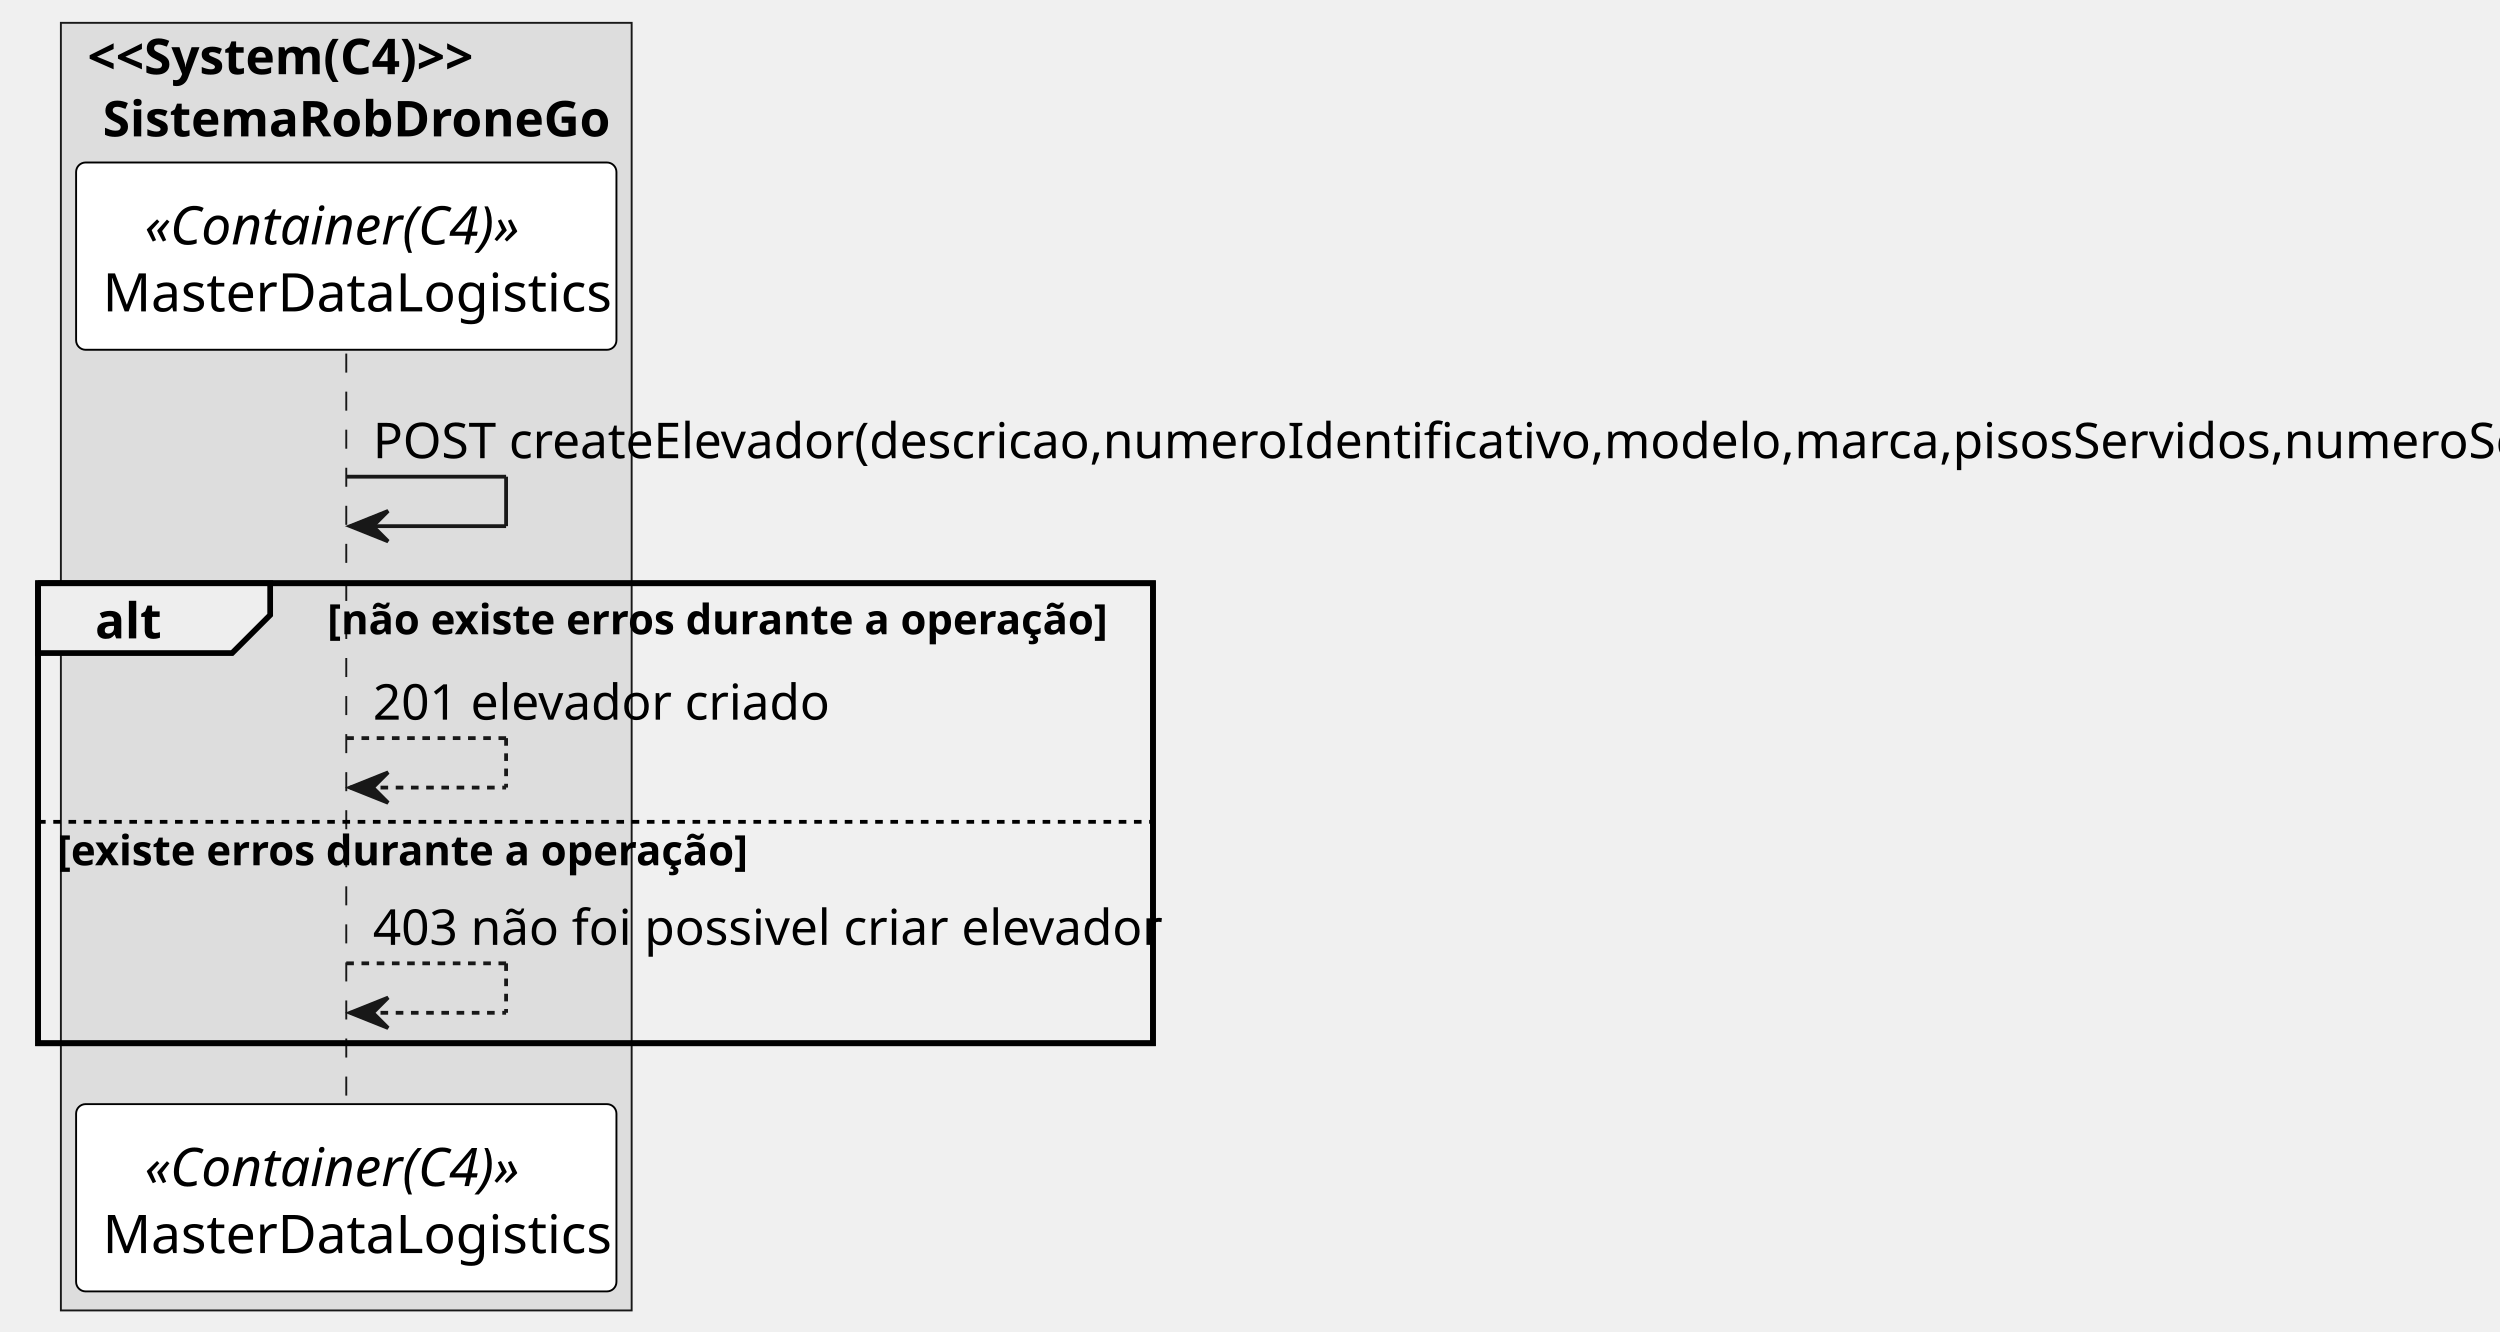
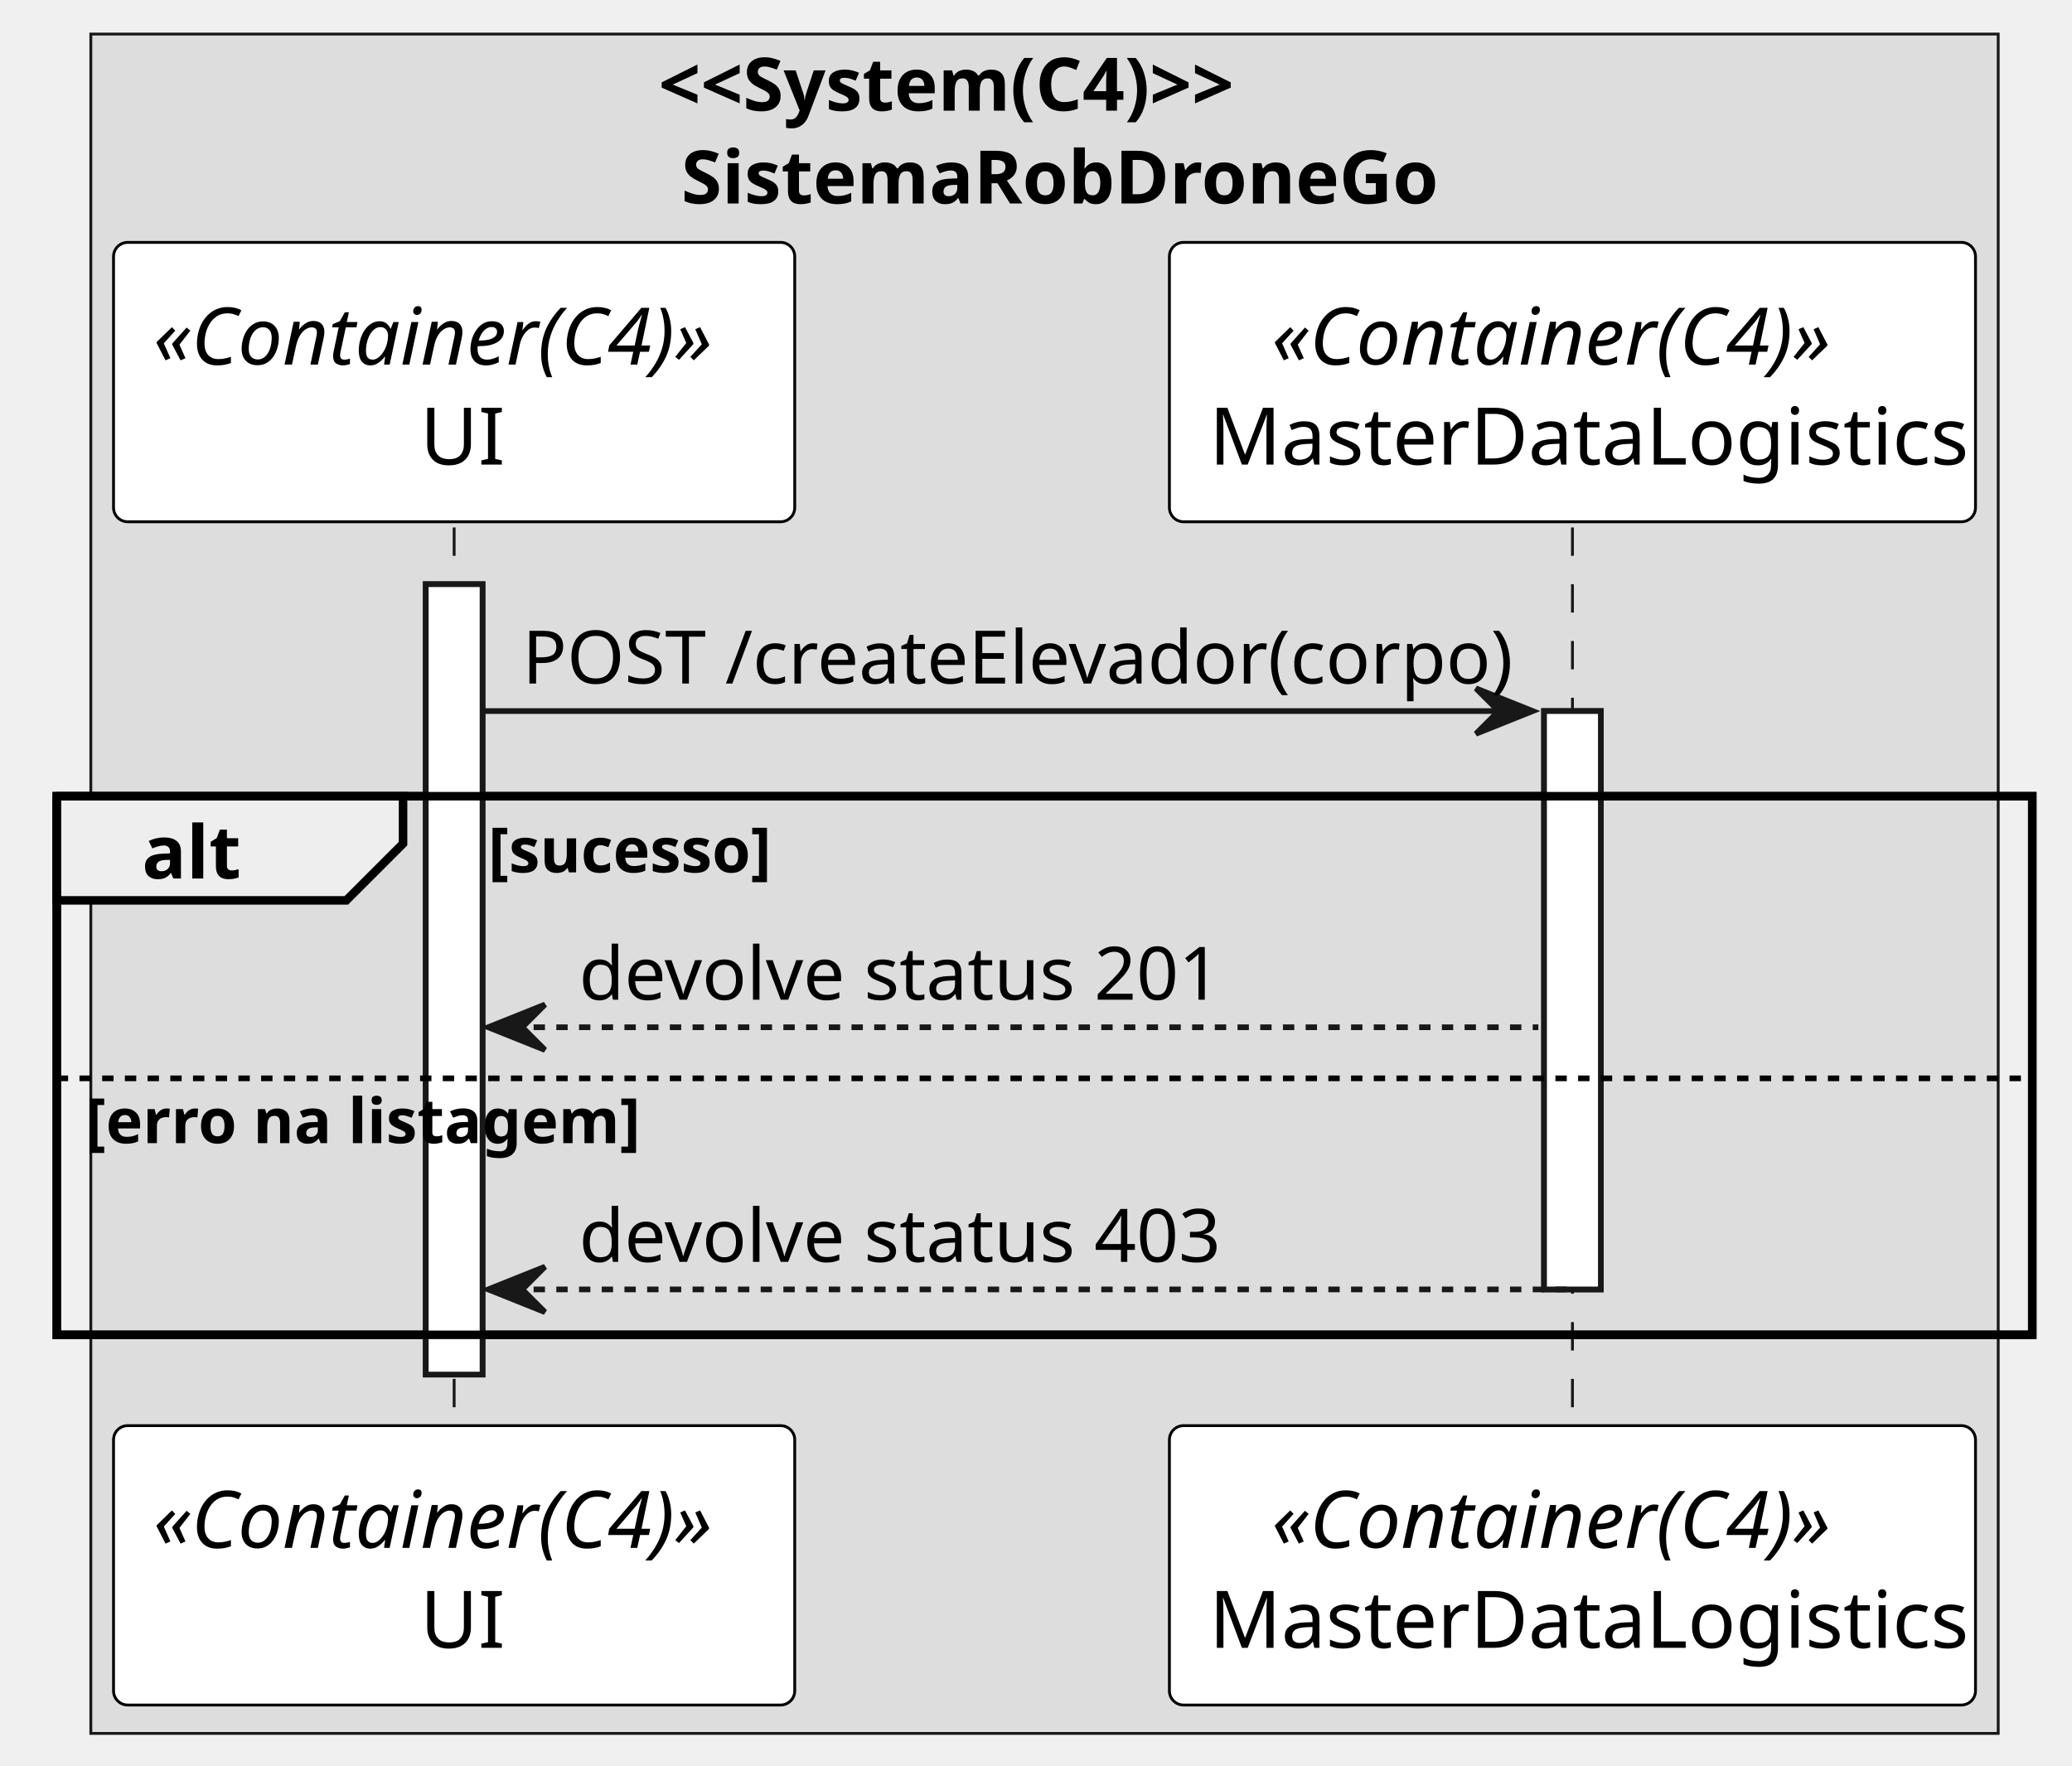
- <svg xmlns="http://www.w3.org/2000/svg" contentStyleType="text/css" height="350px" preserveAspectRatio="none" style="width:657px;height:350px;background:#FFFFFF;" version="1.1" viewBox="0 0 657 350" width="657px" zoomAndPan="magnify">
+ <svg xmlns="http://www.w3.org/2000/svg" contentStyleType="text/css" height="311px" preserveAspectRatio="none" style="width:365px;height:311px;background:#FFFFFF;" version="1.1" viewBox="0 0 365 311" width="365px" zoomAndPan="magnify">
  <defs />
  <g>
-     <rect fill="#DDDDDD" height="338.383" style="stroke:#181818;stroke-width:0.5;" width="150" x="16" y="6" />
-     <text fill="#000000" font-family="sans-serif" font-size="13" font-weight="bold" lengthAdjust="spacing" textLength="102" x="23" y="19.495">&lt;&lt;System(C4)&gt;&gt;</text>
-     <text fill="#000000" font-family="sans-serif" font-size="13" font-weight="bold" lengthAdjust="spacing" textLength="132" x="27" y="35.847">SistemaRobDroneGo</text>
-     <rect fill="none" height="120.891" style="stroke:#000000;stroke-width:1.5;" width="293" x="10" y="153.273" />
-     <line style="stroke:#181818;stroke-width:0.5;stroke-dasharray:5.0,5.0;" x1="91" x2="91" y1="92.922" y2="291.164" />
-     <rect fill="#FFFFFF" height="49.219" rx="2.5" ry="2.5" style="stroke:#000000;stroke-width:0.5;" width="142" x="20" y="42.703" />
-     <text fill="#000000" font-family="sans-serif" font-size="14" font-style="italic" lengthAdjust="spacing" textLength="106" x="38" y="64.236">«Container(C4)»</text>
-     <text fill="#000000" font-family="sans-serif" font-size="14" lengthAdjust="spacing" textLength="128" x="27" y="81.846">MasterDataLogistics</text>
-     <rect fill="#FFFFFF" height="49.219" rx="2.5" ry="2.5" style="stroke:#000000;stroke-width:0.5;" width="142" x="20" y="290.164" />
-     <text fill="#000000" font-family="sans-serif" font-size="14" font-style="italic" lengthAdjust="spacing" textLength="106" x="38" y="311.697">«Container(C4)»</text>
-     <text fill="#000000" font-family="sans-serif" font-size="14" lengthAdjust="spacing" textLength="128" x="27" y="329.307">MasterDataLogistics</text>
-     <line style="stroke:#181818;stroke-width:1.0;" x1="91" x2="133" y1="125.273" y2="125.273" />
-     <line style="stroke:#181818;stroke-width:1.0;" x1="133" x2="133" y1="125.273" y2="138.273" />
-     <line style="stroke:#181818;stroke-width:1.0;" x1="92" x2="133" y1="138.273" y2="138.273" />
-     <polygon fill="#181818" points="102,134.273,92,138.273,102,142.273,98,138.273" style="stroke:#181818;stroke-width:1.0;" />
-     <text fill="#000000" font-family="sans-serif" font-size="13" lengthAdjust="spacing" textLength="552" x="98" y="120.417">POST createElevador(descricao,numeroIdentificativo,modelo,marca,pisosServidos,numeroSerie)</text>
-     <path d="M10,153.273 L71,153.273 L71,161.625 L61,171.625 L10,171.625 L10,153.273 " fill="#EEEEEE" style="stroke:#000000;stroke-width:1.5;" />
-     <rect fill="none" height="120.891" style="stroke:#000000;stroke-width:1.5;" width="293" x="10" y="153.273" />
-     <text fill="#000000" font-family="sans-serif" font-size="13" font-weight="bold" lengthAdjust="spacing" textLength="16" x="25" y="167.769">alt</text>
-     <text fill="#000000" font-family="sans-serif" font-size="11" font-weight="bold" lengthAdjust="spacing" textLength="208" x="86" y="166.692">[não existe erros durante a operação]</text>
-     <line style="stroke:#181818;stroke-width:1.0;stroke-dasharray:2.0,2.0;" x1="91" x2="133" y1="193.977" y2="193.977" />
-     <line style="stroke:#181818;stroke-width:1.0;stroke-dasharray:2.0,2.0;" x1="133" x2="133" y1="193.977" y2="206.977" />
-     <line style="stroke:#181818;stroke-width:1.0;stroke-dasharray:2.0,2.0;" x1="92" x2="133" y1="206.977" y2="206.977" />
-     <polygon fill="#181818" points="102,202.977,92,206.977,102,210.977,98,206.977" style="stroke:#181818;stroke-width:1.0;" />
-     <text fill="#000000" font-family="sans-serif" font-size="13" lengthAdjust="spacing" textLength="111" x="98" y="189.12">201 elevador criado</text>
-     <line style="stroke:#000000;stroke-width:1.0;stroke-dasharray:2.0,2.0;" x1="10" x2="303" y1="215.977" y2="215.977" />
-     <text fill="#000000" font-family="sans-serif" font-size="11" font-weight="bold" lengthAdjust="spacing" textLength="185" x="15" y="227.395">[existe erros durante a operação]</text>
-     <line style="stroke:#181818;stroke-width:1.0;stroke-dasharray:2.0,2.0;" x1="91" x2="133" y1="253.164" y2="253.164" />
-     <line style="stroke:#181818;stroke-width:1.0;stroke-dasharray:2.0,2.0;" x1="133" x2="133" y1="253.164" y2="266.164" />
-     <line style="stroke:#181818;stroke-width:1.0;stroke-dasharray:2.0,2.0;" x1="92" x2="133" y1="266.164" y2="266.164" />
-     <polygon fill="#181818" points="102,262.164,92,266.164,102,270.164,98,266.164" style="stroke:#181818;stroke-width:1.0;" />
-     <text fill="#000000" font-family="sans-serif" font-size="13" lengthAdjust="spacing" textLength="193" x="98" y="248.308">403 não foi possivel criar elevador</text>
+     <rect fill="#DDDDDD" height="299.383" style="stroke:#181818;stroke-width:0.5;" width="336" x="16" y="6" />
+     <text fill="#000000" font-family="sans-serif" font-size="13" font-weight="bold" lengthAdjust="spacing" textLength="102" x="116" y="19.495">&lt;&lt;System(C4)&gt;&gt;</text>
+     <text fill="#000000" font-family="sans-serif" font-size="13" font-weight="bold" lengthAdjust="spacing" textLength="132" x="120" y="35.847">SistemaRobDroneGo</text>
+     <rect fill="#FFFFFF" height="139.242" style="stroke:#181818;stroke-width:1.0;" width="10" x="75" y="102.922" />
+     <rect fill="#FFFFFF" height="101.891" style="stroke:#181818;stroke-width:1.0;" width="10" x="272" y="125.273" />
+     <rect fill="none" height="94.891" style="stroke:#000000;stroke-width:1.5;" width="348" x="10" y="140.273" />
+     <line style="stroke:#181818;stroke-width:0.5;stroke-dasharray:5.0,5.0;" x1="80" x2="80" y1="92.922" y2="252.164" />
+     <line style="stroke:#181818;stroke-width:0.5;stroke-dasharray:5.0,5.0;" x1="277" x2="277" y1="92.922" y2="252.164" />
+     <rect fill="#FFFFFF" height="49.219" rx="2.5" ry="2.5" style="stroke:#000000;stroke-width:0.5;" width="120" x="20" y="42.703" />
+     <text fill="#000000" font-family="sans-serif" font-size="14" font-style="italic" lengthAdjust="spacing" textLength="106" x="27" y="64.236">«Container(C4)»</text>
+     <text fill="#000000" font-family="sans-serif" font-size="14" lengthAdjust="spacing" textLength="12" x="74" y="81.846">UI</text>
+     <rect fill="#FFFFFF" height="49.219" rx="2.5" ry="2.5" style="stroke:#000000;stroke-width:0.5;" width="120" x="20" y="251.164" />
+     <text fill="#000000" font-family="sans-serif" font-size="14" font-style="italic" lengthAdjust="spacing" textLength="106" x="27" y="272.697">«Container(C4)»</text>
+     <text fill="#000000" font-family="sans-serif" font-size="14" lengthAdjust="spacing" textLength="12" x="74" y="290.307">UI</text>
+     <rect fill="#FFFFFF" height="49.219" rx="2.5" ry="2.5" style="stroke:#000000;stroke-width:0.5;" width="142" x="206" y="42.703" />
+     <text fill="#000000" font-family="sans-serif" font-size="14" font-style="italic" lengthAdjust="spacing" textLength="106" x="224" y="64.236">«Container(C4)»</text>
+     <text fill="#000000" font-family="sans-serif" font-size="14" lengthAdjust="spacing" textLength="128" x="213" y="81.846">MasterDataLogistics</text>
+     <rect fill="#FFFFFF" height="49.219" rx="2.5" ry="2.5" style="stroke:#000000;stroke-width:0.5;" width="142" x="206" y="251.164" />
+     <text fill="#000000" font-family="sans-serif" font-size="14" font-style="italic" lengthAdjust="spacing" textLength="106" x="224" y="272.697">«Container(C4)»</text>
+     <text fill="#000000" font-family="sans-serif" font-size="14" lengthAdjust="spacing" textLength="128" x="213" y="290.307">MasterDataLogistics</text>
+     <rect fill="#FFFFFF" height="139.242" style="stroke:#181818;stroke-width:1.0;" width="10" x="75" y="102.922" />
+     <rect fill="#FFFFFF" height="101.891" style="stroke:#181818;stroke-width:1.0;" width="10" x="272" y="125.273" />
+     <polygon fill="#181818" points="260,121.273,270,125.273,260,129.273,264,125.273" style="stroke:#181818;stroke-width:1.0;" />
+     <line style="stroke:#181818;stroke-width:1.0;" x1="85" x2="266" y1="125.273" y2="125.273" />
+     <text fill="#000000" font-family="sans-serif" font-size="13" lengthAdjust="spacing" textLength="168" x="92" y="120.417">POST /createElevador(corpo)</text>
+     <path d="M10,140.273 L71,140.273 L71,148.625 L61,158.625 L10,158.625 L10,140.273 " fill="#EEEEEE" style="stroke:#000000;stroke-width:1.5;" />
+     <rect fill="none" height="94.891" style="stroke:#000000;stroke-width:1.5;" width="348" x="10" y="140.273" />
+     <text fill="#000000" font-family="sans-serif" font-size="13" font-weight="bold" lengthAdjust="spacing" textLength="16" x="25" y="154.769">alt</text>
+     <text fill="#000000" font-family="sans-serif" font-size="11" font-weight="bold" lengthAdjust="spacing" textLength="56" x="86" y="153.692">[sucesso]</text>
+     <polygon fill="#181818" points="96,176.977,86,180.977,96,184.977,92,180.977" style="stroke:#181818;stroke-width:1.0;" />
+     <line style="stroke:#181818;stroke-width:1.0;stroke-dasharray:2.0,2.0;" x1="90" x2="271" y1="180.977" y2="180.977" />
+     <text fill="#000000" font-family="sans-serif" font-size="13" lengthAdjust="spacing" textLength="106" x="102" y="176.12">devolve status 201</text>
+     <line style="stroke:#000000;stroke-width:1.0;stroke-dasharray:2.0,2.0;" x1="10" x2="358" y1="189.977" y2="189.977" />
+     <text fill="#000000" font-family="sans-serif" font-size="11" font-weight="bold" lengthAdjust="spacing" textLength="99" x="15" y="201.395">[erro na listagem]</text>
+     <polygon fill="#181818" points="96,223.164,86,227.164,96,231.164,92,227.164" style="stroke:#181818;stroke-width:1.0;" />
+     <line style="stroke:#181818;stroke-width:1.0;stroke-dasharray:2.0,2.0;" x1="90" x2="276" y1="227.164" y2="227.164" />
+     <text fill="#000000" font-family="sans-serif" font-size="13" lengthAdjust="spacing" textLength="106" x="102" y="222.308">devolve status 403</text>
  </g>
</svg>
